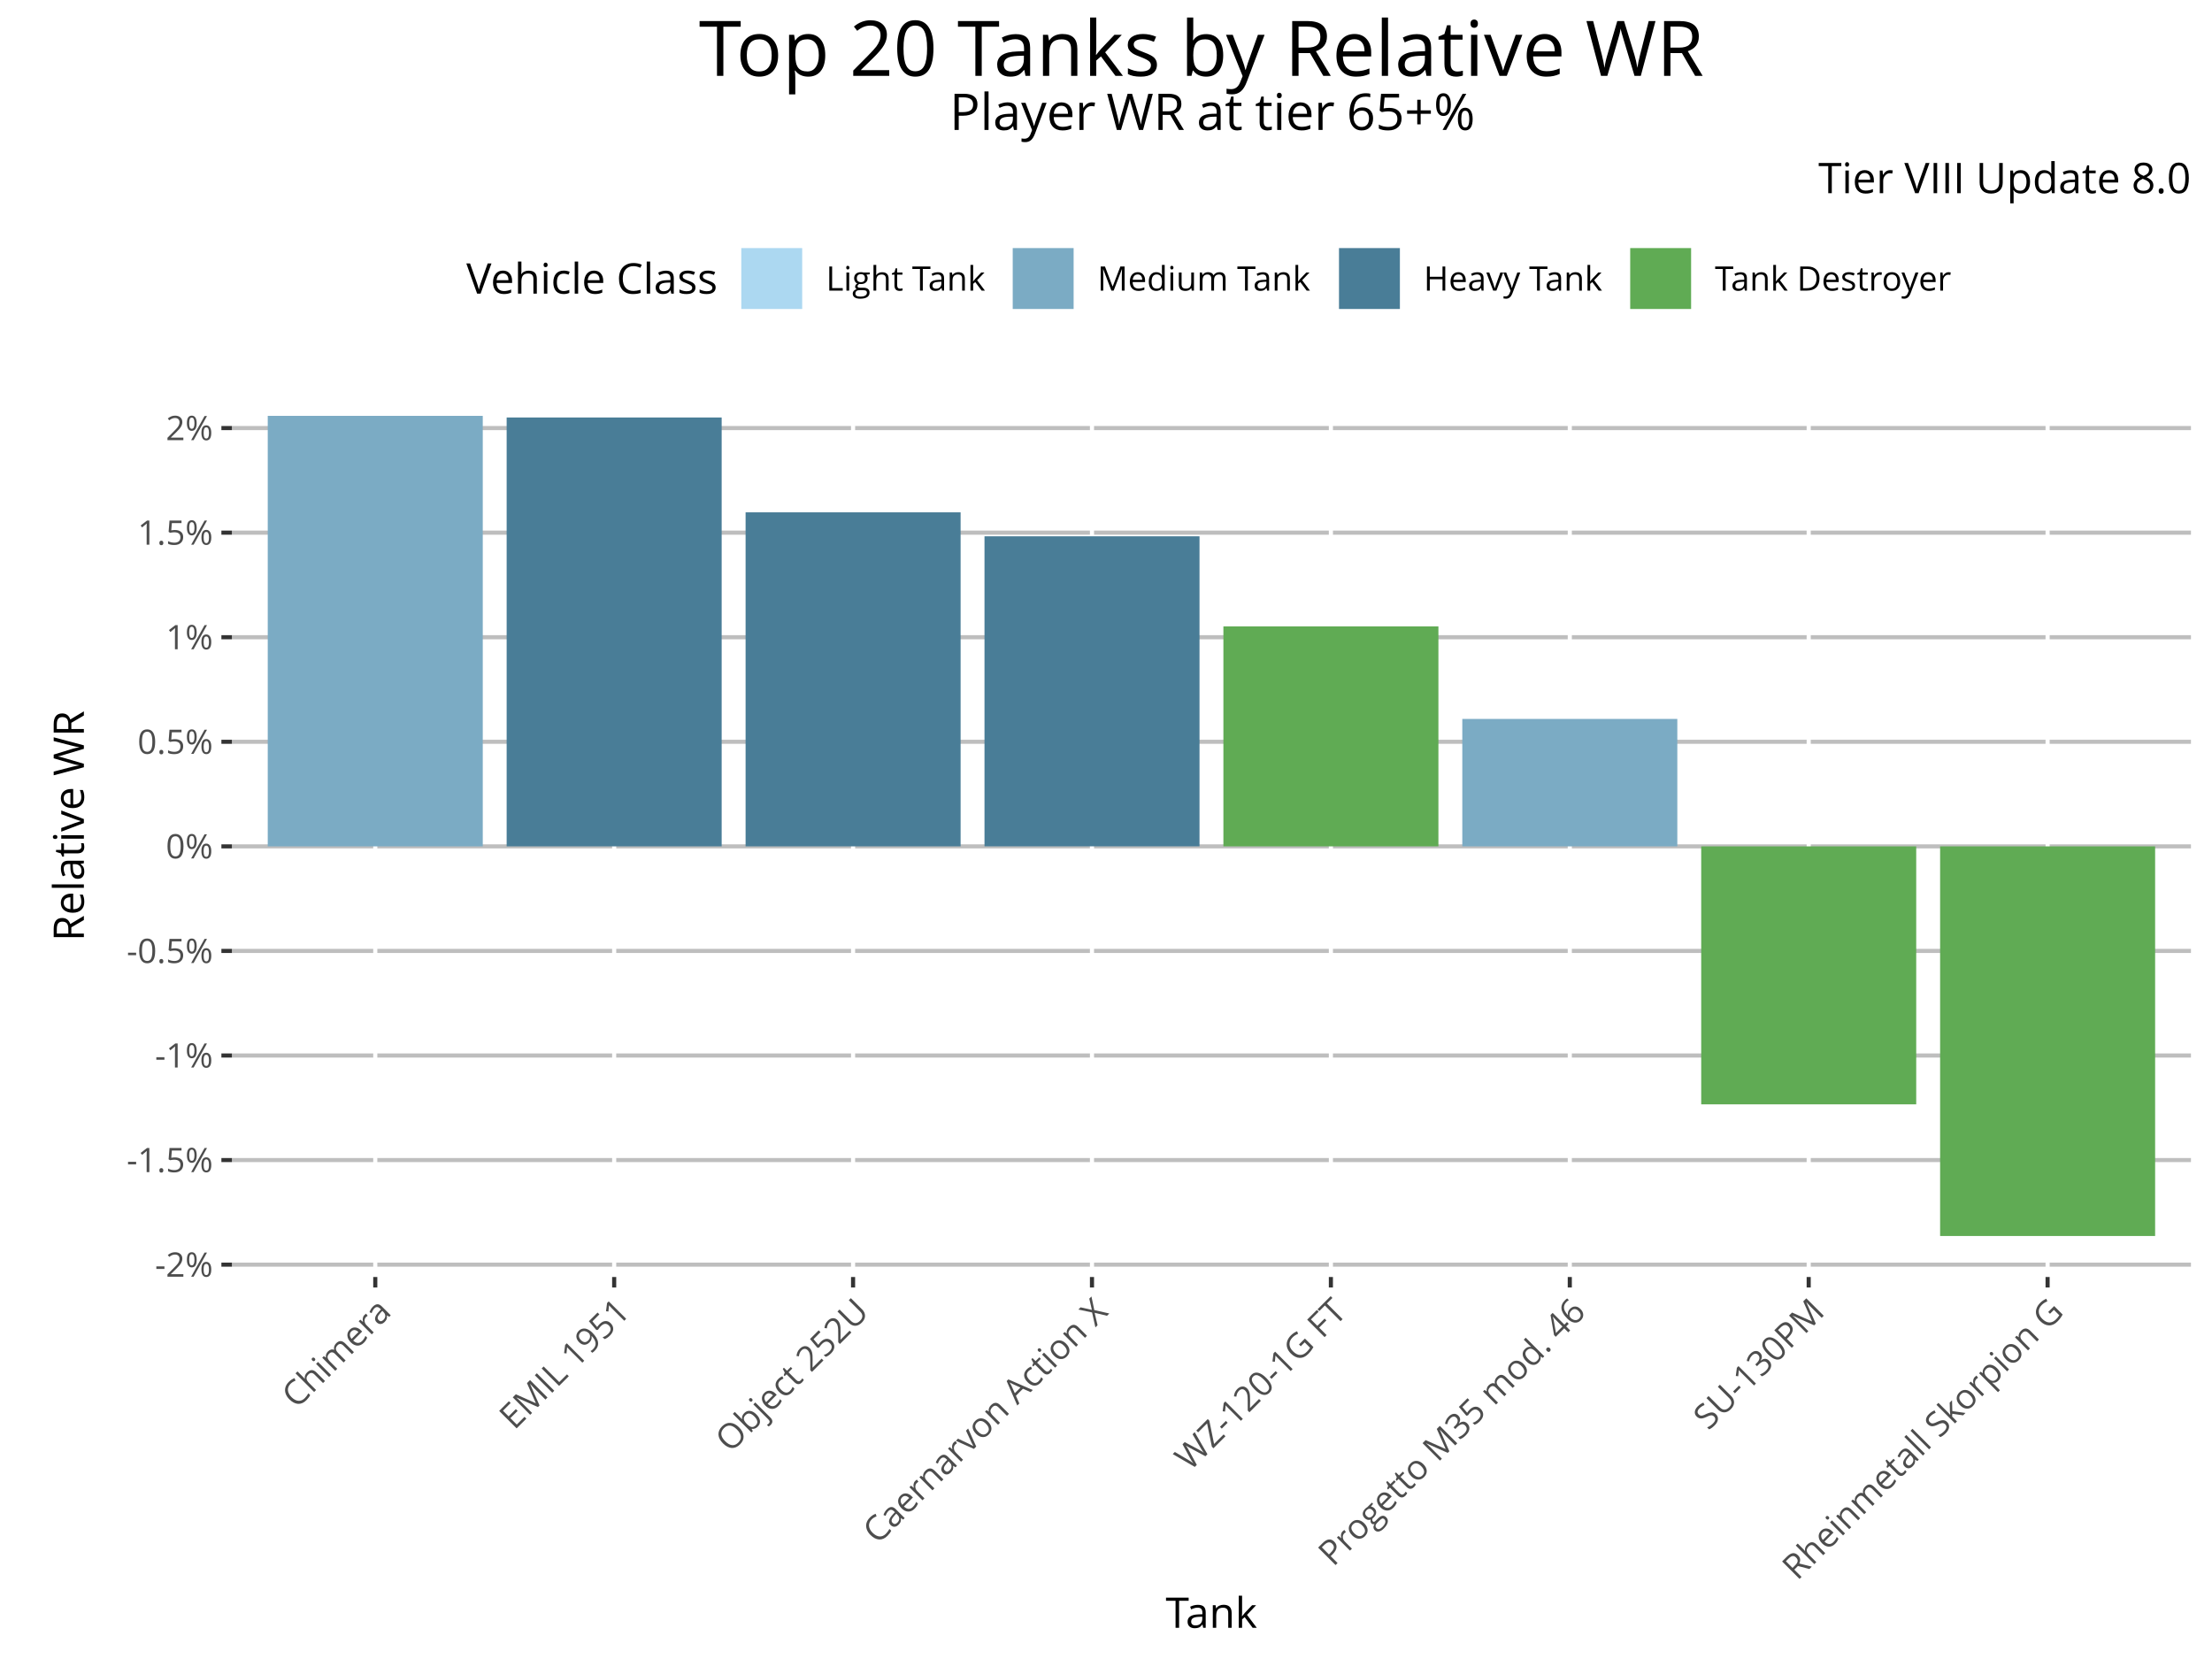
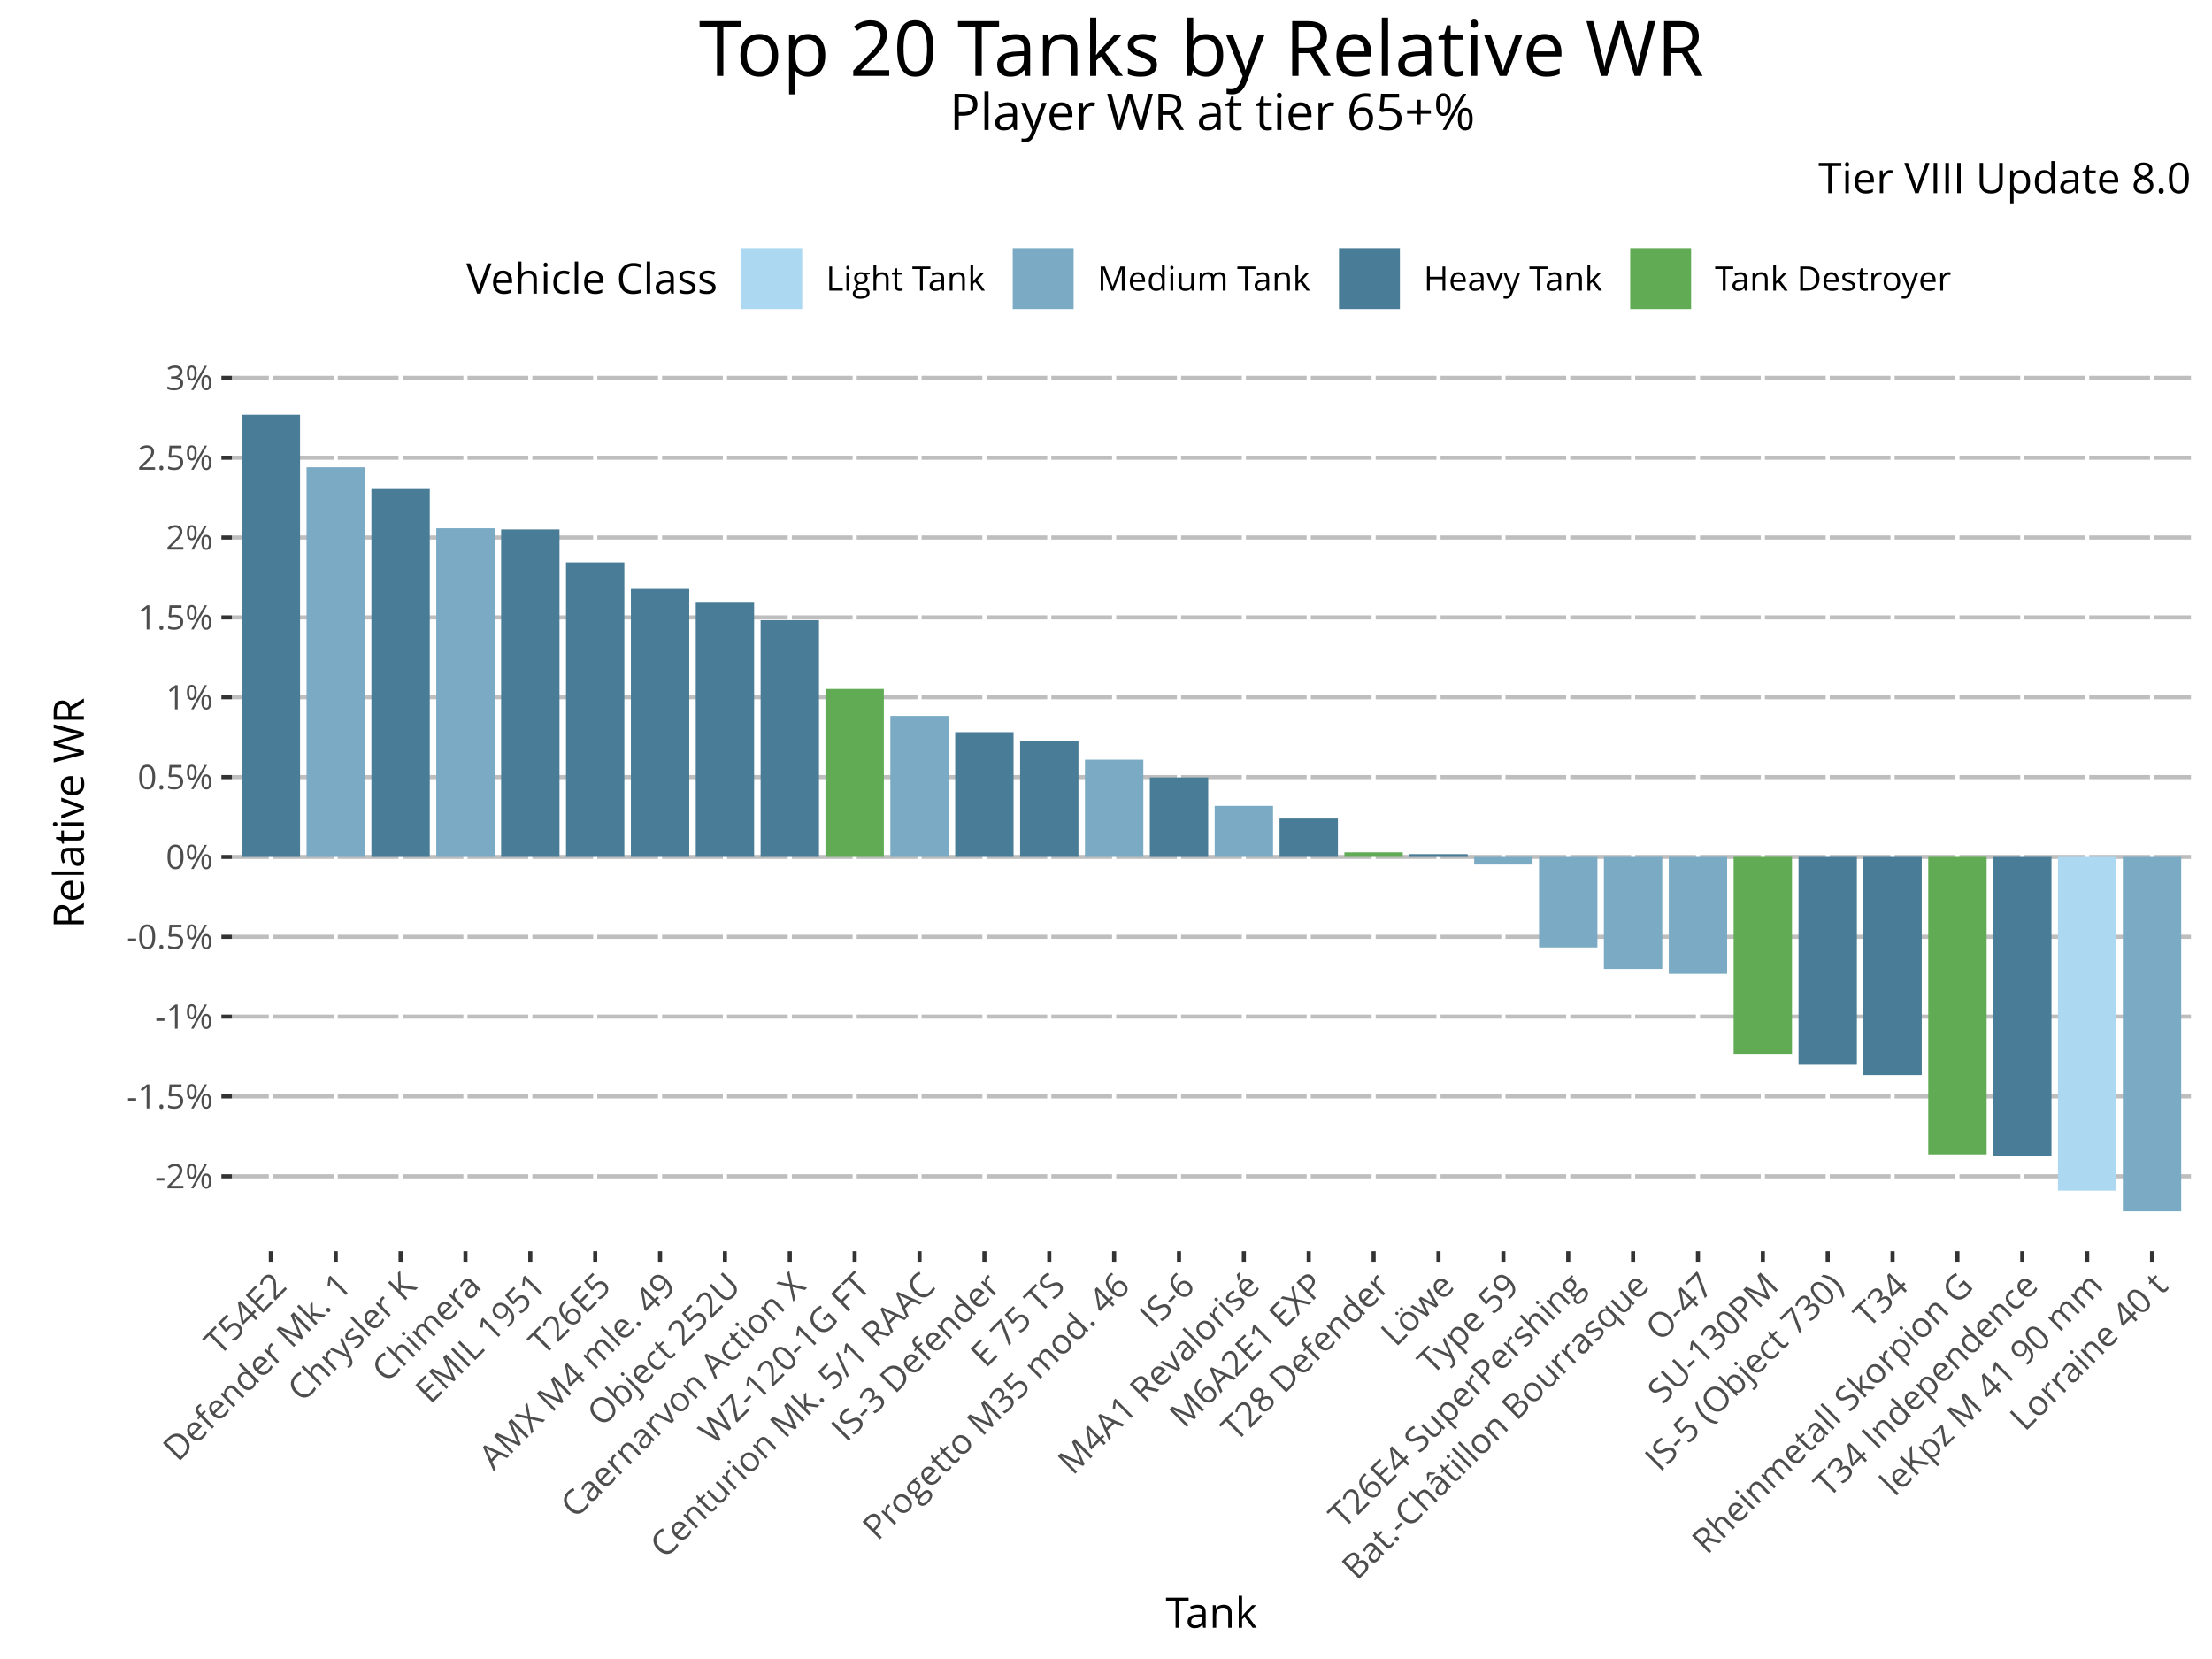
<svg xmlns="http://www.w3.org/2000/svg" class="svglite" width="576.00pt" height="432.00pt" viewBox="0 0 576.00 432.00">
  <defs>
    <style type="text/css">
    .svglite line, .svglite polyline, .svglite polygon, .svglite path, .svglite rect, .svglite circle {
      fill: none;
      stroke: #000000;
      stroke-linecap: round;
      stroke-linejoin: round;
      stroke-miterlimit: 10.00;
    }
  </style>
  </defs>
  <rect width="100%" height="100%" style="stroke: none; fill: #FFFFFF;" />
  <defs>
    <clipPath id="cpMC4wMHw1NzYuMDB8MC4wMHw0MzIuMDA=">
      <rect x="0.00" y="0.00" width="576.00" height="432.00" />
    </clipPath>
  </defs>
  <g clip-path="url(#cpMC4wMHw1NzYuMDB8MC4wMHw0MzIuMDA=)">
    <rect x="0.00" y="0" width="576.00" height="432.00" style="stroke-width: 1.07; stroke: #FFFFFF; fill: #FFFFFF;" />
  </g>
  <defs>
-     <clipPath id="cpNjAuMzl8NTcwLjUyfDk3LjYxfDMzMi41Mw==">
-       <rect x="60.39" y="97.61" width="510.13" height="234.91" />
+     <clipPath id="cpNjAuMzl8NTcwLjUyfDk3LjYxfDMyNS44Mg==">
+       <rect x="60.39" y="97.61" width="510.13" height="228.20" />
    </clipPath>
  </defs>
-   <g clip-path="url(#cpNjAuMzl8NTcwLjUyfDk3LjYxfDMzMi41Mw==)">
-     <rect x="60.39" y="97.61" width="510.13" height="234.91" style="stroke-width: 1.07; stroke: none;" />
-     <polyline points="60.39,315.69 570.52,315.69 " style="stroke-width: 0.53; stroke: #FFFFFF; stroke-linecap: butt;" />
-     <polyline points="60.39,288.46 570.52,288.46 " style="stroke-width: 0.53; stroke: #FFFFFF; stroke-linecap: butt;" />
-     <polyline points="60.39,261.23 570.52,261.23 " style="stroke-width: 0.53; stroke: #FFFFFF; stroke-linecap: butt;" />
-     <polyline points="60.39,234.00 570.52,234.00 " style="stroke-width: 0.53; stroke: #FFFFFF; stroke-linecap: butt;" />
-     <polyline points="60.39,206.77 570.52,206.77 " style="stroke-width: 0.53; stroke: #FFFFFF; stroke-linecap: butt;" />
-     <polyline points="60.39,179.54 570.52,179.54 " style="stroke-width: 0.53; stroke: #FFFFFF; stroke-linecap: butt;" />
-     <polyline points="60.39,152.31 570.52,152.31 " style="stroke-width: 0.53; stroke: #FFFFFF; stroke-linecap: butt;" />
-     <polyline points="60.39,125.08 570.52,125.08 " style="stroke-width: 0.53; stroke: #FFFFFF; stroke-linecap: butt;" />
-     <polyline points="60.39,97.85 570.52,97.85 " style="stroke-width: 0.53; stroke: #FFFFFF; stroke-linecap: butt;" />
-     <polyline points="60.39,329.31 570.52,329.31 " style="stroke-width: 1.07; stroke: #BEBEBE; stroke-linecap: butt;" />
-     <polyline points="60.39,302.08 570.52,302.08 " style="stroke-width: 1.07; stroke: #BEBEBE; stroke-linecap: butt;" />
-     <polyline points="60.39,274.85 570.52,274.85 " style="stroke-width: 1.07; stroke: #BEBEBE; stroke-linecap: butt;" />
-     <polyline points="60.39,247.62 570.52,247.62 " style="stroke-width: 1.07; stroke: #BEBEBE; stroke-linecap: butt;" />
-     <polyline points="60.39,220.39 570.52,220.39 " style="stroke-width: 1.07; stroke: #BEBEBE; stroke-linecap: butt;" />
-     <polyline points="60.39,193.16 570.52,193.16 " style="stroke-width: 1.07; stroke: #BEBEBE; stroke-linecap: butt;" />
-     <polyline points="60.39,165.93 570.52,165.93 " style="stroke-width: 1.07; stroke: #BEBEBE; stroke-linecap: butt;" />
-     <polyline points="60.39,138.70 570.52,138.70 " style="stroke-width: 1.07; stroke: #BEBEBE; stroke-linecap: butt;" />
-     <polyline points="60.39,111.47 570.52,111.47 " style="stroke-width: 1.07; stroke: #BEBEBE; stroke-linecap: butt;" />
-     <polyline points="97.72,332.53 97.72,97.61 " style="stroke-width: 1.07; stroke: #FFFFFF; stroke-linecap: butt;" />
-     <polyline points="159.93,332.53 159.93,97.61 " style="stroke-width: 1.07; stroke: #FFFFFF; stroke-linecap: butt;" />
-     <polyline points="222.14,332.53 222.14,97.61 " style="stroke-width: 1.07; stroke: #FFFFFF; stroke-linecap: butt;" />
-     <polyline points="284.35,332.53 284.35,97.61 " style="stroke-width: 1.07; stroke: #FFFFFF; stroke-linecap: butt;" />
-     <polyline points="346.56,332.53 346.56,97.61 " style="stroke-width: 1.07; stroke: #FFFFFF; stroke-linecap: butt;" />
-     <polyline points="408.77,332.53 408.77,97.61 " style="stroke-width: 1.07; stroke: #FFFFFF; stroke-linecap: butt;" />
-     <polyline points="470.98,332.53 470.98,97.61 " style="stroke-width: 1.07; stroke: #FFFFFF; stroke-linecap: butt;" />
-     <polyline points="533.19,332.53 533.19,97.61 " style="stroke-width: 1.07; stroke: #FFFFFF; stroke-linecap: butt;" />
-     <rect x="69.72" y="108.29" width="55.99" height="112.10" style="stroke-width: 1.07; stroke: none; stroke-linecap: square; stroke-linejoin: miter; fill: #7BABC4;" />
-     <rect x="131.93" y="108.71" width="55.99" height="111.68" style="stroke-width: 1.07; stroke: none; stroke-linecap: square; stroke-linejoin: miter; fill: #497D97;" />
-     <rect x="194.15" y="133.41" width="55.99" height="86.98" style="stroke-width: 1.07; stroke: none; stroke-linecap: square; stroke-linejoin: miter; fill: #497D97;" />
-     <rect x="256.36" y="139.65" width="55.99" height="80.73" style="stroke-width: 1.07; stroke: none; stroke-linecap: square; stroke-linejoin: miter; fill: #497D97;" />
-     <rect x="318.57" y="163.11" width="55.99" height="57.28" style="stroke-width: 1.07; stroke: none; stroke-linecap: square; stroke-linejoin: miter; fill: #60AB54;" />
-     <rect x="380.78" y="187.21" width="55.99" height="33.18" style="stroke-width: 1.07; stroke: none; stroke-linecap: square; stroke-linejoin: miter; fill: #7BABC4;" />
-     <rect x="442.99" y="220.39" width="55.99" height="67.18" style="stroke-width: 1.07; stroke: none; stroke-linecap: square; stroke-linejoin: miter; fill: #60AB54;" />
-     <rect x="505.20" y="220.39" width="55.99" height="101.46" style="stroke-width: 1.07; stroke: none; stroke-linecap: square; stroke-linejoin: miter; fill: #60AB54;" />
+   <g clip-path="url(#cpNjAuMzl8NTcwLjUyfDk3LjYxfDMyNS44Mg==)">
+     <rect x="60.39" y="97.61" width="510.13" height="228.20" style="stroke-width: 1.07; stroke: none;" />
+     <polyline points="60.39,316.70 570.52,316.70 " style="stroke-width: 0.53; stroke: #FFFFFF; stroke-linecap: butt;" />
+     <polyline points="60.39,295.91 570.52,295.91 " style="stroke-width: 0.53; stroke: #FFFFFF; stroke-linecap: butt;" />
+     <polyline points="60.39,275.12 570.52,275.12 " style="stroke-width: 0.53; stroke: #FFFFFF; stroke-linecap: butt;" />
+     <polyline points="60.39,254.33 570.52,254.33 " style="stroke-width: 0.53; stroke: #FFFFFF; stroke-linecap: butt;" />
+     <polyline points="60.39,233.54 570.52,233.54 " style="stroke-width: 0.53; stroke: #FFFFFF; stroke-linecap: butt;" />
+     <polyline points="60.39,212.75 570.52,212.75 " style="stroke-width: 0.53; stroke: #FFFFFF; stroke-linecap: butt;" />
+     <polyline points="60.39,191.96 570.52,191.96 " style="stroke-width: 0.53; stroke: #FFFFFF; stroke-linecap: butt;" />
+     <polyline points="60.39,171.17 570.52,171.17 " style="stroke-width: 0.53; stroke: #FFFFFF; stroke-linecap: butt;" />
+     <polyline points="60.39,150.38 570.52,150.38 " style="stroke-width: 0.53; stroke: #FFFFFF; stroke-linecap: butt;" />
+     <polyline points="60.39,129.59 570.52,129.59 " style="stroke-width: 0.53; stroke: #FFFFFF; stroke-linecap: butt;" />
+     <polyline points="60.39,108.80 570.52,108.80 " style="stroke-width: 0.53; stroke: #FFFFFF; stroke-linecap: butt;" />
+     <polyline points="60.39,306.31 570.52,306.31 " style="stroke-width: 1.07; stroke: #BEBEBE; stroke-linecap: butt;" />
+     <polyline points="60.39,285.51 570.52,285.51 " style="stroke-width: 1.07; stroke: #BEBEBE; stroke-linecap: butt;" />
+     <polyline points="60.39,264.72 570.52,264.72 " style="stroke-width: 1.07; stroke: #BEBEBE; stroke-linecap: butt;" />
+     <polyline points="60.39,243.93 570.52,243.93 " style="stroke-width: 1.07; stroke: #BEBEBE; stroke-linecap: butt;" />
+     <polyline points="60.39,223.14 570.52,223.14 " style="stroke-width: 1.07; stroke: #BEBEBE; stroke-linecap: butt;" />
+     <polyline points="60.39,202.35 570.52,202.35 " style="stroke-width: 1.07; stroke: #BEBEBE; stroke-linecap: butt;" />
+     <polyline points="60.39,181.56 570.52,181.56 " style="stroke-width: 1.07; stroke: #BEBEBE; stroke-linecap: butt;" />
+     <polyline points="60.39,160.77 570.52,160.77 " style="stroke-width: 1.07; stroke: #BEBEBE; stroke-linecap: butt;" />
+     <polyline points="60.39,139.98 570.52,139.98 " style="stroke-width: 1.07; stroke: #BEBEBE; stroke-linecap: butt;" />
+     <polyline points="60.39,119.19 570.52,119.19 " style="stroke-width: 1.07; stroke: #BEBEBE; stroke-linecap: butt;" />
+     <polyline points="60.39,98.40 570.52,98.40 " style="stroke-width: 1.07; stroke: #BEBEBE; stroke-linecap: butt;" />
+     <polyline points="70.53,325.82 70.53,97.61 " style="stroke-width: 1.07; stroke: #FFFFFF; stroke-linecap: butt;" />
+     <polyline points="87.42,325.82 87.42,97.61 " style="stroke-width: 1.07; stroke: #FFFFFF; stroke-linecap: butt;" />
+     <polyline points="104.31,325.82 104.31,97.61 " style="stroke-width: 1.07; stroke: #FFFFFF; stroke-linecap: butt;" />
+     <polyline points="121.20,325.82 121.20,97.61 " style="stroke-width: 1.07; stroke: #FFFFFF; stroke-linecap: butt;" />
+     <polyline points="138.09,325.82 138.09,97.61 " style="stroke-width: 1.07; stroke: #FFFFFF; stroke-linecap: butt;" />
+     <polyline points="154.99,325.82 154.99,97.61 " style="stroke-width: 1.07; stroke: #FFFFFF; stroke-linecap: butt;" />
+     <polyline points="171.88,325.82 171.88,97.61 " style="stroke-width: 1.07; stroke: #FFFFFF; stroke-linecap: butt;" />
+     <polyline points="188.77,325.82 188.77,97.61 " style="stroke-width: 1.07; stroke: #FFFFFF; stroke-linecap: butt;" />
+     <polyline points="205.66,325.82 205.66,97.61 " style="stroke-width: 1.07; stroke: #FFFFFF; stroke-linecap: butt;" />
+     <polyline points="222.55,325.82 222.55,97.61 " style="stroke-width: 1.07; stroke: #FFFFFF; stroke-linecap: butt;" />
+     <polyline points="239.44,325.82 239.44,97.61 " style="stroke-width: 1.07; stroke: #FFFFFF; stroke-linecap: butt;" />
+     <polyline points="256.34,325.82 256.34,97.61 " style="stroke-width: 1.07; stroke: #FFFFFF; stroke-linecap: butt;" />
+     <polyline points="273.23,325.82 273.23,97.61 " style="stroke-width: 1.07; stroke: #FFFFFF; stroke-linecap: butt;" />
+     <polyline points="290.12,325.82 290.12,97.61 " style="stroke-width: 1.07; stroke: #FFFFFF; stroke-linecap: butt;" />
+     <polyline points="307.01,325.82 307.01,97.61 " style="stroke-width: 1.07; stroke: #FFFFFF; stroke-linecap: butt;" />
+     <polyline points="323.90,325.82 323.90,97.61 " style="stroke-width: 1.07; stroke: #FFFFFF; stroke-linecap: butt;" />
+     <polyline points="340.79,325.82 340.79,97.61 " style="stroke-width: 1.07; stroke: #FFFFFF; stroke-linecap: butt;" />
+     <polyline points="357.69,325.82 357.69,97.61 " style="stroke-width: 1.07; stroke: #FFFFFF; stroke-linecap: butt;" />
+     <polyline points="374.58,325.82 374.58,97.61 " style="stroke-width: 1.07; stroke: #FFFFFF; stroke-linecap: butt;" />
+     <polyline points="391.47,325.82 391.47,97.61 " style="stroke-width: 1.07; stroke: #FFFFFF; stroke-linecap: butt;" />
+     <polyline points="408.36,325.82 408.36,97.61 " style="stroke-width: 1.07; stroke: #FFFFFF; stroke-linecap: butt;" />
+     <polyline points="425.25,325.82 425.25,97.61 " style="stroke-width: 1.07; stroke: #FFFFFF; stroke-linecap: butt;" />
+     <polyline points="442.14,325.82 442.14,97.61 " style="stroke-width: 1.07; stroke: #FFFFFF; stroke-linecap: butt;" />
+     <polyline points="459.04,325.82 459.04,97.61 " style="stroke-width: 1.07; stroke: #FFFFFF; stroke-linecap: butt;" />
+     <polyline points="475.93,325.82 475.93,97.61 " style="stroke-width: 1.07; stroke: #FFFFFF; stroke-linecap: butt;" />
+     <polyline points="492.82,325.82 492.82,97.61 " style="stroke-width: 1.07; stroke: #FFFFFF; stroke-linecap: butt;" />
+     <polyline points="509.71,325.82 509.71,97.61 " style="stroke-width: 1.07; stroke: #FFFFFF; stroke-linecap: butt;" />
+     <polyline points="526.60,325.82 526.60,97.61 " style="stroke-width: 1.07; stroke: #FFFFFF; stroke-linecap: butt;" />
+     <polyline points="543.49,325.82 543.49,97.61 " style="stroke-width: 1.07; stroke: #FFFFFF; stroke-linecap: butt;" />
+     <polyline points="560.39,325.82 560.39,97.61 " style="stroke-width: 1.07; stroke: #FFFFFF; stroke-linecap: butt;" />
+     <rect x="62.93" y="107.99" width="15.20" height="115.16" style="stroke-width: 1.07; stroke: none; stroke-linecap: square; stroke-linejoin: miter; fill: #497D97;" />
+     <rect x="79.82" y="121.68" width="15.20" height="101.47" style="stroke-width: 1.07; stroke: none; stroke-linecap: square; stroke-linejoin: miter; fill: #7BABC4;" />
+     <rect x="96.71" y="127.33" width="15.20" height="95.82" style="stroke-width: 1.07; stroke: none; stroke-linecap: square; stroke-linejoin: miter; fill: #497D97;" />
+     <rect x="113.60" y="137.56" width="15.20" height="85.59" style="stroke-width: 1.07; stroke: none; stroke-linecap: square; stroke-linejoin: miter; fill: #7BABC4;" />
+     <rect x="130.49" y="137.87" width="15.20" height="85.27" style="stroke-width: 1.07; stroke: none; stroke-linecap: square; stroke-linejoin: miter; fill: #497D97;" />
+     <rect x="147.38" y="146.44" width="15.20" height="76.70" style="stroke-width: 1.07; stroke: none; stroke-linecap: square; stroke-linejoin: miter; fill: #497D97;" />
+     <rect x="164.28" y="153.35" width="15.20" height="69.79" style="stroke-width: 1.07; stroke: none; stroke-linecap: square; stroke-linejoin: miter; fill: #497D97;" />
+     <rect x="181.17" y="156.73" width="15.20" height="66.41" style="stroke-width: 1.07; stroke: none; stroke-linecap: square; stroke-linejoin: miter; fill: #497D97;" />
+     <rect x="198.06" y="161.50" width="15.20" height="61.64" style="stroke-width: 1.07; stroke: none; stroke-linecap: square; stroke-linejoin: miter; fill: #497D97;" />
+     <rect x="214.95" y="179.41" width="15.20" height="43.73" style="stroke-width: 1.07; stroke: none; stroke-linecap: square; stroke-linejoin: miter; fill: #60AB54;" />
+     <rect x="231.84" y="186.42" width="15.20" height="36.72" style="stroke-width: 1.07; stroke: none; stroke-linecap: square; stroke-linejoin: miter; fill: #7BABC4;" />
+     <rect x="248.73" y="190.65" width="15.20" height="32.49" style="stroke-width: 1.07; stroke: none; stroke-linecap: square; stroke-linejoin: miter; fill: #497D97;" />
+     <rect x="265.63" y="192.95" width="15.20" height="30.19" style="stroke-width: 1.07; stroke: none; stroke-linecap: square; stroke-linejoin: miter; fill: #497D97;" />
+     <rect x="282.52" y="197.81" width="15.20" height="25.33" style="stroke-width: 1.07; stroke: none; stroke-linecap: square; stroke-linejoin: miter; fill: #7BABC4;" />
+     <rect x="299.41" y="202.44" width="15.20" height="20.71" style="stroke-width: 1.07; stroke: none; stroke-linecap: square; stroke-linejoin: miter; fill: #497D97;" />
+     <rect x="316.30" y="209.85" width="15.20" height="13.29" style="stroke-width: 1.07; stroke: none; stroke-linecap: square; stroke-linejoin: miter; fill: #7BABC4;" />
+     <rect x="333.19" y="213.14" width="15.20" height="10.00" style="stroke-width: 1.07; stroke: none; stroke-linecap: square; stroke-linejoin: miter; fill: #497D97;" />
+     <rect x="350.08" y="221.94" width="15.20" height="1.20" style="stroke-width: 1.07; stroke: none; stroke-linecap: square; stroke-linejoin: miter; fill: #60AB54;" />
+     <rect x="366.98" y="222.41" width="15.20" height="0.74" style="stroke-width: 1.07; stroke: none; stroke-linecap: square; stroke-linejoin: miter; fill: #497D97;" />
+     <rect x="383.87" y="223.14" width="15.20" height="1.99" style="stroke-width: 1.07; stroke: none; stroke-linecap: square; stroke-linejoin: miter; fill: #7BABC4;" />
+     <rect x="400.76" y="223.14" width="15.20" height="23.57" style="stroke-width: 1.07; stroke: none; stroke-linecap: square; stroke-linejoin: miter; fill: #7BABC4;" />
+     <rect x="417.65" y="223.14" width="15.20" height="29.17" style="stroke-width: 1.07; stroke: none; stroke-linecap: square; stroke-linejoin: miter; fill: #7BABC4;" />
+     <rect x="434.54" y="223.14" width="15.20" height="30.45" style="stroke-width: 1.07; stroke: none; stroke-linecap: square; stroke-linejoin: miter; fill: #7BABC4;" />
+     <rect x="451.43" y="223.14" width="15.20" height="51.29" style="stroke-width: 1.07; stroke: none; stroke-linecap: square; stroke-linejoin: miter; fill: #60AB54;" />
+     <rect x="468.33" y="223.14" width="15.20" height="54.13" style="stroke-width: 1.07; stroke: none; stroke-linecap: square; stroke-linejoin: miter; fill: #497D97;" />
+     <rect x="485.22" y="223.14" width="15.20" height="56.82" style="stroke-width: 1.07; stroke: none; stroke-linecap: square; stroke-linejoin: miter; fill: #497D97;" />
+     <rect x="502.11" y="223.14" width="15.20" height="77.47" style="stroke-width: 1.07; stroke: none; stroke-linecap: square; stroke-linejoin: miter; fill: #60AB54;" />
+     <rect x="519.00" y="223.14" width="15.20" height="77.95" style="stroke-width: 1.07; stroke: none; stroke-linecap: square; stroke-linejoin: miter; fill: #497D97;" />
+     <rect x="535.89" y="223.14" width="15.20" height="86.90" style="stroke-width: 1.07; stroke: none; stroke-linecap: square; stroke-linejoin: miter; fill: #ACD8F1;" />
+     <rect x="552.78" y="223.14" width="15.20" height="92.30" style="stroke-width: 1.07; stroke: none; stroke-linecap: square; stroke-linejoin: miter; fill: #7BABC4;" />
  </g>
  <g clip-path="url(#cpMC4wMHw1NzYuMDB8MC4wMHw0MzIuMDA=)">
-     <text x="55.46" y="332.45" text-anchor="end" style="font-size: 8.80px; fill: #4D4D4D; font-family: Open Sans;" textLength="15.11px" lengthAdjust="spacingAndGlyphs">-2%</text>
-     <text x="55.46" y="305.22" text-anchor="end" style="font-size: 8.80px; fill: #4D4D4D; font-family: Open Sans;" textLength="22.48px" lengthAdjust="spacingAndGlyphs">-1.5%</text>
-     <text x="55.46" y="277.99" text-anchor="end" style="font-size: 8.80px; fill: #4D4D4D; font-family: Open Sans;" textLength="15.11px" lengthAdjust="spacingAndGlyphs">-1%</text>
-     <text x="55.46" y="250.76" text-anchor="end" style="font-size: 8.80px; fill: #4D4D4D; font-family: Open Sans;" textLength="22.48px" lengthAdjust="spacingAndGlyphs">-0.5%</text>
-     <text x="55.46" y="223.53" text-anchor="end" style="font-size: 8.80px; fill: #4D4D4D; font-family: Open Sans;" textLength="12.28px" lengthAdjust="spacingAndGlyphs">0%</text>
-     <text x="55.46" y="196.30" text-anchor="end" style="font-size: 8.80px; fill: #4D4D4D; font-family: Open Sans;" textLength="19.65px" lengthAdjust="spacingAndGlyphs">0.5%</text>
-     <text x="55.46" y="169.07" text-anchor="end" style="font-size: 8.80px; fill: #4D4D4D; font-family: Open Sans;" textLength="12.28px" lengthAdjust="spacingAndGlyphs">1%</text>
-     <text x="55.46" y="141.84" text-anchor="end" style="font-size: 8.80px; fill: #4D4D4D; font-family: Open Sans;" textLength="19.65px" lengthAdjust="spacingAndGlyphs">1.5%</text>
-     <text x="55.46" y="114.61" text-anchor="end" style="font-size: 8.80px; fill: #4D4D4D; font-family: Open Sans;" textLength="12.28px" lengthAdjust="spacingAndGlyphs">2%</text>
-     <polyline points="57.65,329.31 60.39,329.31 " style="stroke-width: 1.07; stroke: #333333; stroke-linecap: butt;" />
-     <polyline points="57.65,302.08 60.39,302.08 " style="stroke-width: 1.07; stroke: #333333; stroke-linecap: butt;" />
-     <polyline points="57.65,274.85 60.39,274.85 " style="stroke-width: 1.07; stroke: #333333; stroke-linecap: butt;" />
-     <polyline points="57.65,247.62 60.39,247.62 " style="stroke-width: 1.07; stroke: #333333; stroke-linecap: butt;" />
-     <polyline points="57.65,220.39 60.39,220.39 " style="stroke-width: 1.07; stroke: #333333; stroke-linecap: butt;" />
-     <polyline points="57.65,193.16 60.39,193.16 " style="stroke-width: 1.07; stroke: #333333; stroke-linecap: butt;" />
-     <polyline points="57.65,165.93 60.39,165.93 " style="stroke-width: 1.07; stroke: #333333; stroke-linecap: butt;" />
-     <polyline points="57.65,138.70 60.39,138.70 " style="stroke-width: 1.07; stroke: #333333; stroke-linecap: butt;" />
-     <polyline points="57.65,111.47 60.39,111.47 " style="stroke-width: 1.07; stroke: #333333; stroke-linecap: butt;" />
-     <polyline points="97.72,335.27 97.72,332.53 " style="stroke-width: 1.07; stroke: #333333; stroke-linecap: butt;" />
-     <polyline points="159.93,335.27 159.93,332.53 " style="stroke-width: 1.07; stroke: #333333; stroke-linecap: butt;" />
-     <polyline points="222.14,335.27 222.14,332.53 " style="stroke-width: 1.07; stroke: #333333; stroke-linecap: butt;" />
-     <polyline points="284.35,335.27 284.35,332.53 " style="stroke-width: 1.07; stroke: #333333; stroke-linecap: butt;" />
-     <polyline points="346.56,335.27 346.56,332.53 " style="stroke-width: 1.07; stroke: #333333; stroke-linecap: butt;" />
-     <polyline points="408.77,335.27 408.77,332.53 " style="stroke-width: 1.07; stroke: #333333; stroke-linecap: butt;" />
-     <polyline points="470.98,335.27 470.98,332.53 " style="stroke-width: 1.07; stroke: #333333; stroke-linecap: butt;" />
-     <polyline points="533.19,335.27 533.19,332.53 " style="stroke-width: 1.07; stroke: #333333; stroke-linecap: butt;" />
-     <text transform="translate(102.26,342.00) rotate(-45)" text-anchor="end" style="font-size: 9.00px; fill: #4D4D4D; font-family: Open Sans;" textLength="35.40px" lengthAdjust="spacingAndGlyphs">Chimera</text>
-     <text transform="translate(164.47,342.00) rotate(-45)" text-anchor="end" style="font-size: 9.00px; fill: #4D4D4D; font-family: Open Sans;" textLength="43.25px" lengthAdjust="spacingAndGlyphs">EMIL 1951</text>
-     <text transform="translate(226.68,342.00) rotate(-45)" text-anchor="end" style="font-size: 9.00px; fill: #4D4D4D; font-family: Open Sans;" textLength="51.65px" lengthAdjust="spacingAndGlyphs">Object 252U</text>
-     <text transform="translate(288.89,342.00) rotate(-45)" text-anchor="end" style="font-size: 9.00px; fill: #4D4D4D; font-family: Open Sans;" textLength="85.33px" lengthAdjust="spacingAndGlyphs">Caernarvon Action X</text>
-     <text transform="translate(351.10,342.00) rotate(-45)" text-anchor="end" style="font-size: 9.00px; fill: #4D4D4D; font-family: Open Sans;" textLength="58.37px" lengthAdjust="spacingAndGlyphs">WZ-120-1G FT</text>
-     <text transform="translate(413.31,342.00) rotate(-45)" text-anchor="end" style="font-size: 9.00px; fill: #4D4D4D; font-family: Open Sans;" textLength="93.58px" lengthAdjust="spacingAndGlyphs">Progetto M35 mod. 46</text>
-     <text transform="translate(475.52,342.00) rotate(-45)" text-anchor="end" style="font-size: 9.00px; fill: #4D4D4D; font-family: Open Sans;" textLength="43.38px" lengthAdjust="spacingAndGlyphs">SU-130PM</text>
-     <text transform="translate(537.74,342.00) rotate(-45)" text-anchor="end" style="font-size: 9.00px; fill: #4D4D4D; font-family: Open Sans;" textLength="98.65px" lengthAdjust="spacingAndGlyphs">Rheinmetall Skorpion G</text>
+     <text x="55.46" y="309.44" text-anchor="end" style="font-size: 8.80px; fill: #4D4D4D; font-family: Open Sans;" textLength="15.11px" lengthAdjust="spacingAndGlyphs">-2%</text>
+     <text x="55.46" y="288.65" text-anchor="end" style="font-size: 8.80px; fill: #4D4D4D; font-family: Open Sans;" textLength="22.48px" lengthAdjust="spacingAndGlyphs">-1.5%</text>
+     <text x="55.46" y="267.86" text-anchor="end" style="font-size: 8.80px; fill: #4D4D4D; font-family: Open Sans;" textLength="15.11px" lengthAdjust="spacingAndGlyphs">-1%</text>
+     <text x="55.46" y="247.07" text-anchor="end" style="font-size: 8.80px; fill: #4D4D4D; font-family: Open Sans;" textLength="22.48px" lengthAdjust="spacingAndGlyphs">-0.5%</text>
+     <text x="55.46" y="226.28" text-anchor="end" style="font-size: 8.80px; fill: #4D4D4D; font-family: Open Sans;" textLength="12.28px" lengthAdjust="spacingAndGlyphs">0%</text>
+     <text x="55.46" y="205.49" text-anchor="end" style="font-size: 8.80px; fill: #4D4D4D; font-family: Open Sans;" textLength="19.65px" lengthAdjust="spacingAndGlyphs">0.5%</text>
+     <text x="55.46" y="184.70" text-anchor="end" style="font-size: 8.80px; fill: #4D4D4D; font-family: Open Sans;" textLength="12.28px" lengthAdjust="spacingAndGlyphs">1%</text>
+     <text x="55.46" y="163.91" text-anchor="end" style="font-size: 8.80px; fill: #4D4D4D; font-family: Open Sans;" textLength="19.65px" lengthAdjust="spacingAndGlyphs">1.5%</text>
+     <text x="55.46" y="143.12" text-anchor="end" style="font-size: 8.80px; fill: #4D4D4D; font-family: Open Sans;" textLength="12.28px" lengthAdjust="spacingAndGlyphs">2%</text>
+     <text x="55.46" y="122.33" text-anchor="end" style="font-size: 8.80px; fill: #4D4D4D; font-family: Open Sans;" textLength="19.65px" lengthAdjust="spacingAndGlyphs">2.5%</text>
+     <text x="55.46" y="101.54" text-anchor="end" style="font-size: 8.80px; fill: #4D4D4D; font-family: Open Sans;" textLength="12.28px" lengthAdjust="spacingAndGlyphs">3%</text>
+     <polyline points="57.65,306.31 60.39,306.31 " style="stroke-width: 1.07; stroke: #333333; stroke-linecap: butt;" />
+     <polyline points="57.65,285.51 60.39,285.51 " style="stroke-width: 1.07; stroke: #333333; stroke-linecap: butt;" />
+     <polyline points="57.65,264.72 60.39,264.72 " style="stroke-width: 1.07; stroke: #333333; stroke-linecap: butt;" />
+     <polyline points="57.65,243.93 60.39,243.93 " style="stroke-width: 1.07; stroke: #333333; stroke-linecap: butt;" />
+     <polyline points="57.65,223.14 60.39,223.14 " style="stroke-width: 1.07; stroke: #333333; stroke-linecap: butt;" />
+     <polyline points="57.65,202.35 60.39,202.35 " style="stroke-width: 1.07; stroke: #333333; stroke-linecap: butt;" />
+     <polyline points="57.65,181.56 60.39,181.56 " style="stroke-width: 1.07; stroke: #333333; stroke-linecap: butt;" />
+     <polyline points="57.65,160.77 60.39,160.77 " style="stroke-width: 1.07; stroke: #333333; stroke-linecap: butt;" />
+     <polyline points="57.65,139.98 60.39,139.98 " style="stroke-width: 1.07; stroke: #333333; stroke-linecap: butt;" />
+     <polyline points="57.65,119.19 60.39,119.19 " style="stroke-width: 1.07; stroke: #333333; stroke-linecap: butt;" />
+     <polyline points="57.65,98.40 60.39,98.40 " style="stroke-width: 1.07; stroke: #333333; stroke-linecap: butt;" />
+     <polyline points="70.53,328.56 70.53,325.82 " style="stroke-width: 1.07; stroke: #333333; stroke-linecap: butt;" />
+     <polyline points="87.42,328.56 87.42,325.82 " style="stroke-width: 1.07; stroke: #333333; stroke-linecap: butt;" />
+     <polyline points="104.31,328.56 104.31,325.82 " style="stroke-width: 1.07; stroke: #333333; stroke-linecap: butt;" />
+     <polyline points="121.20,328.56 121.20,325.82 " style="stroke-width: 1.07; stroke: #333333; stroke-linecap: butt;" />
+     <polyline points="138.09,328.56 138.09,325.82 " style="stroke-width: 1.07; stroke: #333333; stroke-linecap: butt;" />
+     <polyline points="154.99,328.56 154.99,325.82 " style="stroke-width: 1.07; stroke: #333333; stroke-linecap: butt;" />
+     <polyline points="171.88,328.56 171.88,325.82 " style="stroke-width: 1.07; stroke: #333333; stroke-linecap: butt;" />
+     <polyline points="188.77,328.56 188.77,325.82 " style="stroke-width: 1.07; stroke: #333333; stroke-linecap: butt;" />
+     <polyline points="205.66,328.56 205.66,325.82 " style="stroke-width: 1.07; stroke: #333333; stroke-linecap: butt;" />
+     <polyline points="222.55,328.56 222.55,325.82 " style="stroke-width: 1.07; stroke: #333333; stroke-linecap: butt;" />
+     <polyline points="239.44,328.56 239.44,325.82 " style="stroke-width: 1.07; stroke: #333333; stroke-linecap: butt;" />
+     <polyline points="256.34,328.56 256.34,325.82 " style="stroke-width: 1.07; stroke: #333333; stroke-linecap: butt;" />
+     <polyline points="273.23,328.56 273.23,325.82 " style="stroke-width: 1.07; stroke: #333333; stroke-linecap: butt;" />
+     <polyline points="290.12,328.56 290.12,325.82 " style="stroke-width: 1.07; stroke: #333333; stroke-linecap: butt;" />
+     <polyline points="307.01,328.56 307.01,325.82 " style="stroke-width: 1.07; stroke: #333333; stroke-linecap: butt;" />
+     <polyline points="323.90,328.56 323.90,325.82 " style="stroke-width: 1.07; stroke: #333333; stroke-linecap: butt;" />
+     <polyline points="340.79,328.56 340.79,325.82 " style="stroke-width: 1.07; stroke: #333333; stroke-linecap: butt;" />
+     <polyline points="357.69,328.56 357.69,325.82 " style="stroke-width: 1.07; stroke: #333333; stroke-linecap: butt;" />
+     <polyline points="374.58,328.56 374.58,325.82 " style="stroke-width: 1.07; stroke: #333333; stroke-linecap: butt;" />
+     <polyline points="391.47,328.56 391.47,325.82 " style="stroke-width: 1.07; stroke: #333333; stroke-linecap: butt;" />
+     <polyline points="408.36,328.56 408.36,325.82 " style="stroke-width: 1.07; stroke: #333333; stroke-linecap: butt;" />
+     <polyline points="425.25,328.56 425.25,325.82 " style="stroke-width: 1.07; stroke: #333333; stroke-linecap: butt;" />
+     <polyline points="442.14,328.56 442.14,325.82 " style="stroke-width: 1.07; stroke: #333333; stroke-linecap: butt;" />
+     <polyline points="459.04,328.56 459.04,325.82 " style="stroke-width: 1.07; stroke: #333333; stroke-linecap: butt;" />
+     <polyline points="475.93,328.56 475.93,325.82 " style="stroke-width: 1.07; stroke: #333333; stroke-linecap: butt;" />
+     <polyline points="492.82,328.56 492.82,325.82 " style="stroke-width: 1.07; stroke: #333333; stroke-linecap: butt;" />
+     <polyline points="509.71,328.56 509.71,325.82 " style="stroke-width: 1.07; stroke: #333333; stroke-linecap: butt;" />
+     <polyline points="526.60,328.56 526.60,325.82 " style="stroke-width: 1.07; stroke: #333333; stroke-linecap: butt;" />
+     <polyline points="543.49,328.56 543.49,325.82 " style="stroke-width: 1.07; stroke: #333333; stroke-linecap: butt;" />
+     <polyline points="560.39,328.56 560.39,325.82 " style="stroke-width: 1.07; stroke: #333333; stroke-linecap: butt;" />
+     <text transform="translate(75.07,335.29) rotate(-45)" text-anchor="end" style="font-size: 9.00px; fill: #4D4D4D; font-family: Open Sans;" textLength="25.43px" lengthAdjust="spacingAndGlyphs">T54E2</text>
+     <text transform="translate(91.96,335.29) rotate(-45)" text-anchor="end" style="font-size: 9.00px; fill: #4D4D4D; font-family: Open Sans;" textLength="64.54px" lengthAdjust="spacingAndGlyphs">Defender Mk. 1</text>
+     <text transform="translate(108.85,335.29) rotate(-45)" text-anchor="end" style="font-size: 9.00px; fill: #4D4D4D; font-family: Open Sans;" textLength="42.56px" lengthAdjust="spacingAndGlyphs">Chrysler K</text>
+     <text transform="translate(125.74,335.29) rotate(-45)" text-anchor="end" style="font-size: 9.00px; fill: #4D4D4D; font-family: Open Sans;" textLength="35.40px" lengthAdjust="spacingAndGlyphs">Chimera</text>
+     <text transform="translate(142.64,335.29) rotate(-45)" text-anchor="end" style="font-size: 9.00px; fill: #4D4D4D; font-family: Open Sans;" textLength="43.25px" lengthAdjust="spacingAndGlyphs">EMIL 1951</text>
+     <text transform="translate(159.53,335.29) rotate(-45)" text-anchor="end" style="font-size: 9.00px; fill: #4D4D4D; font-family: Open Sans;" textLength="25.43px" lengthAdjust="spacingAndGlyphs">T26E5</text>
+     <text transform="translate(176.42,335.29) rotate(-45)" text-anchor="end" style="font-size: 9.00px; fill: #4D4D4D; font-family: Open Sans;" textLength="67.70px" lengthAdjust="spacingAndGlyphs">AMX M4 mle. 49</text>
+     <text transform="translate(193.31,335.29) rotate(-45)" text-anchor="end" style="font-size: 9.00px; fill: #4D4D4D; font-family: Open Sans;" textLength="51.65px" lengthAdjust="spacingAndGlyphs">Object 252U</text>
+     <text transform="translate(210.20,335.29) rotate(-45)" text-anchor="end" style="font-size: 9.00px; fill: #4D4D4D; font-family: Open Sans;" textLength="85.33px" lengthAdjust="spacingAndGlyphs">Caernarvon Action X</text>
+     <text transform="translate(227.09,335.29) rotate(-45)" text-anchor="end" style="font-size: 9.00px; fill: #4D4D4D; font-family: Open Sans;" textLength="58.37px" lengthAdjust="spacingAndGlyphs">WZ-120-1G FT</text>
+     <text transform="translate(243.99,335.29) rotate(-45)" text-anchor="end" style="font-size: 9.00px; fill: #4D4D4D; font-family: Open Sans;" textLength="100.18px" lengthAdjust="spacingAndGlyphs">Centurion Mk. 5/1 RAAC</text>
+     <text transform="translate(260.88,335.29) rotate(-45)" text-anchor="end" style="font-size: 9.00px; fill: #4D4D4D; font-family: Open Sans;" textLength="57.30px" lengthAdjust="spacingAndGlyphs">IS-3 Defender</text>
+     <text transform="translate(277.77,335.29) rotate(-45)" text-anchor="end" style="font-size: 9.00px; fill: #4D4D4D; font-family: Open Sans;" textLength="29.90px" lengthAdjust="spacingAndGlyphs">E 75 TS</text>
+     <text transform="translate(294.66,335.29) rotate(-45)" text-anchor="end" style="font-size: 9.00px; fill: #4D4D4D; font-family: Open Sans;" textLength="93.58px" lengthAdjust="spacingAndGlyphs">Progetto M35 mod. 46</text>
+     <text transform="translate(311.55,335.29) rotate(-45)" text-anchor="end" style="font-size: 9.00px; fill: #4D4D4D; font-family: Open Sans;" textLength="15.49px" lengthAdjust="spacingAndGlyphs">IS-6</text>
+     <text transform="translate(328.44,335.29) rotate(-45)" text-anchor="end" style="font-size: 9.00px; fill: #4D4D4D; font-family: Open Sans;" textLength="69.40px" lengthAdjust="spacingAndGlyphs">M4A1 Revalorisé</text>
+     <text transform="translate(345.34,335.29) rotate(-45)" text-anchor="end" style="font-size: 9.00px; fill: #4D4D4D; font-family: Open Sans;" textLength="52.23px" lengthAdjust="spacingAndGlyphs">M6A2E1 EXP</text>
+     <text transform="translate(362.23,335.29) rotate(-45)" text-anchor="end" style="font-size: 9.00px; fill: #4D4D4D; font-family: Open Sans;" textLength="57.08px" lengthAdjust="spacingAndGlyphs">T28 Defender</text>
+     <text transform="translate(379.12,335.29) rotate(-45)" text-anchor="end" style="font-size: 9.00px; fill: #4D4D4D; font-family: Open Sans;" textLength="22.15px" lengthAdjust="spacingAndGlyphs">Löwe</text>
+     <text transform="translate(396.01,335.29) rotate(-45)" text-anchor="end" style="font-size: 9.00px; fill: #4D4D4D; font-family: Open Sans;" textLength="32.54px" lengthAdjust="spacingAndGlyphs">Type 59</text>
+     <text transform="translate(412.90,335.29) rotate(-45)" text-anchor="end" style="font-size: 9.00px; fill: #4D4D4D; font-family: Open Sans;" textLength="89.15px" lengthAdjust="spacingAndGlyphs">T26E4 SuperPershing</text>
+     <text transform="translate(429.79,335.29) rotate(-45)" text-anchor="end" style="font-size: 9.00px; fill: #4D4D4D; font-family: Open Sans;" textLength="108.14px" lengthAdjust="spacingAndGlyphs">Bat.-Châtillon Bourrasque</text>
+     <text transform="translate(446.69,335.29) rotate(-45)" text-anchor="end" style="font-size: 9.00px; fill: #4D4D4D; font-family: Open Sans;" textLength="20.20px" lengthAdjust="spacingAndGlyphs">O-47</text>
+     <text transform="translate(463.58,335.29) rotate(-45)" text-anchor="end" style="font-size: 9.00px; fill: #4D4D4D; font-family: Open Sans;" textLength="43.38px" lengthAdjust="spacingAndGlyphs">SU-130PM</text>
+     <text transform="translate(480.47,335.29) rotate(-45)" text-anchor="end" style="font-size: 9.00px; fill: #4D4D4D; font-family: Open Sans;" textLength="68.26px" lengthAdjust="spacingAndGlyphs">IS-5 (Object 730)</text>
+     <text transform="translate(497.36,335.29) rotate(-45)" text-anchor="end" style="font-size: 9.00px; fill: #4D4D4D; font-family: Open Sans;" textLength="15.28px" lengthAdjust="spacingAndGlyphs">T34</text>
+     <text transform="translate(514.25,335.29) rotate(-45)" text-anchor="end" style="font-size: 9.00px; fill: #4D4D4D; font-family: Open Sans;" textLength="98.65px" lengthAdjust="spacingAndGlyphs">Rheinmetall Skorpion G</text>
+     <text transform="translate(531.14,335.29) rotate(-45)" text-anchor="end" style="font-size: 9.00px; fill: #4D4D4D; font-family: Open Sans;" textLength="77.72px" lengthAdjust="spacingAndGlyphs">T34 Independence</text>
+     <text transform="translate(548.04,335.29) rotate(-45)" text-anchor="end" style="font-size: 9.00px; fill: #4D4D4D; font-family: Open Sans;" textLength="77.31px" lengthAdjust="spacingAndGlyphs">leKpz M 41 90 mm</text>
+     <text transform="translate(564.93,335.29) rotate(-45)" text-anchor="end" style="font-size: 9.00px; fill: #4D4D4D; font-family: Open Sans;" textLength="53.27px" lengthAdjust="spacingAndGlyphs">Lorraine 40 t</text>
    <text x="315.46" y="423.88" text-anchor="middle" style="font-size: 11.00px; font-family: Open Sans;" textLength="23.85px" lengthAdjust="spacingAndGlyphs">Tank</text>
-     <text transform="translate(21.84,215.07) rotate(-90)" text-anchor="middle" style="font-size: 11.00px; font-family: Open Sans;" textLength="60.07px" lengthAdjust="spacingAndGlyphs">Relative WR</text>
+     <text transform="translate(21.84,211.71) rotate(-90)" text-anchor="middle" style="font-size: 11.00px; font-family: Open Sans;" textLength="60.07px" lengthAdjust="spacingAndGlyphs">Relative WR</text>
    <rect x="115.95" y="58.42" width="399.01" height="28.24" style="stroke-width: 1.07; stroke: none; fill: #FFFFFF;" />
    <text x="121.43" y="76.46" style="font-size: 11.00px; font-family: Open Sans;" textLength="65.40px" lengthAdjust="spacingAndGlyphs">Vehicle Class</text>
    <rect x="192.33" y="63.90" width="17.28" height="17.28" style="stroke-width: 1.07; stroke: none;" />
    <rect x="193.03" y="64.60" width="15.86" height="15.86" style="stroke-width: 1.07; stroke: none; stroke-linecap: square; stroke-linejoin: miter; fill: #ACD8F1;" />
    <rect x="263.00" y="63.90" width="17.28" height="17.28" style="stroke-width: 1.07; stroke: none;" />
    <rect x="263.71" y="64.60" width="15.86" height="15.86" style="stroke-width: 1.07; stroke: none; stroke-linecap: square; stroke-linejoin: miter; fill: #7BABC4;" />
    <rect x="347.96" y="63.90" width="17.28" height="17.28" style="stroke-width: 1.07; stroke: none;" />
    <rect x="348.67" y="64.60" width="15.86" height="15.86" style="stroke-width: 1.07; stroke: none; stroke-linecap: square; stroke-linejoin: miter; fill: #497D97;" />
    <rect x="423.79" y="63.90" width="17.28" height="17.28" style="stroke-width: 1.07; stroke: none;" />
    <rect x="424.50" y="64.60" width="15.86" height="15.86" style="stroke-width: 1.07; stroke: none; stroke-linecap: square; stroke-linejoin: miter; fill: #60AB54;" />
    <text x="215.09" y="75.67" style="font-size: 8.80px; font-family: Open Sans;" textLength="41.46px" lengthAdjust="spacingAndGlyphs">Light Tank</text>
    <text x="285.76" y="75.67" style="font-size: 8.80px; font-family: Open Sans;" textLength="55.44px" lengthAdjust="spacingAndGlyphs">Medium Tank</text>
    <text x="370.72" y="75.67" style="font-size: 8.80px; font-family: Open Sans;" textLength="46.53px" lengthAdjust="spacingAndGlyphs">Heavy Tank</text>
    <text x="446.55" y="75.67" style="font-size: 8.80px; font-family: Open Sans;" textLength="61.54px" lengthAdjust="spacingAndGlyphs">Tank Destroyer</text>
    <text x="570.52" y="50.30" text-anchor="end" style="font-size: 11.00px; font-family: Open Sans;" textLength="97.02px" lengthAdjust="spacingAndGlyphs">Tier VIII Update 8.0</text>
    <text x="182.00" y="19.76" style="font-size: 20.00px; font-family: Open Sans;" textLength="34.01px" lengthAdjust="spacingAndGlyphs">Top</text>
    <text x="221.20" y="19.76" style="font-size: 20.00px; font-family: Open Sans;" textLength="22.87px" lengthAdjust="spacingAndGlyphs">20</text>
    <text x="249.28" y="19.76" style="font-size: 20.00px; font-family: Open Sans;" textLength="52.91px" lengthAdjust="spacingAndGlyphs">Tanks</text>
    <text x="307.38" y="19.76" style="font-size: 20.00px; font-family: Open Sans;" textLength="21.93px" lengthAdjust="spacingAndGlyphs">by</text>
    <text x="334.52" y="19.76" style="font-size: 20.00px; font-family: Open Sans;" textLength="73.14px" lengthAdjust="spacingAndGlyphs">Relative</text>
    <text x="412.84" y="19.76" style="font-size: 20.00px; font-family: Open Sans;" textLength="30.88px" lengthAdjust="spacingAndGlyphs">WR</text>
    <text x="247.26" y="33.84" style="font-size: 13.20px; font-family: Open Sans;" textLength="38.04px" lengthAdjust="spacingAndGlyphs">Player</text>
    <text x="288.14" y="33.84" style="font-size: 13.20px; font-family: Open Sans;" textLength="20.36px" lengthAdjust="spacingAndGlyphs">WR</text>
    <text x="311.59" y="33.84" style="font-size: 13.20px; font-family: Open Sans;" textLength="12.00px" lengthAdjust="spacingAndGlyphs">at</text>
    <text x="326.79" y="33.84" style="font-size: 13.20px; font-family: Open Sans;" textLength="20.78px" lengthAdjust="spacingAndGlyphs">tier</text>
    <text x="350.64" y="33.84" style="font-size: 13.20px; font-family: Open Sans;" textLength="33.49px" lengthAdjust="spacingAndGlyphs">65+%</text>
  </g>
</svg>
